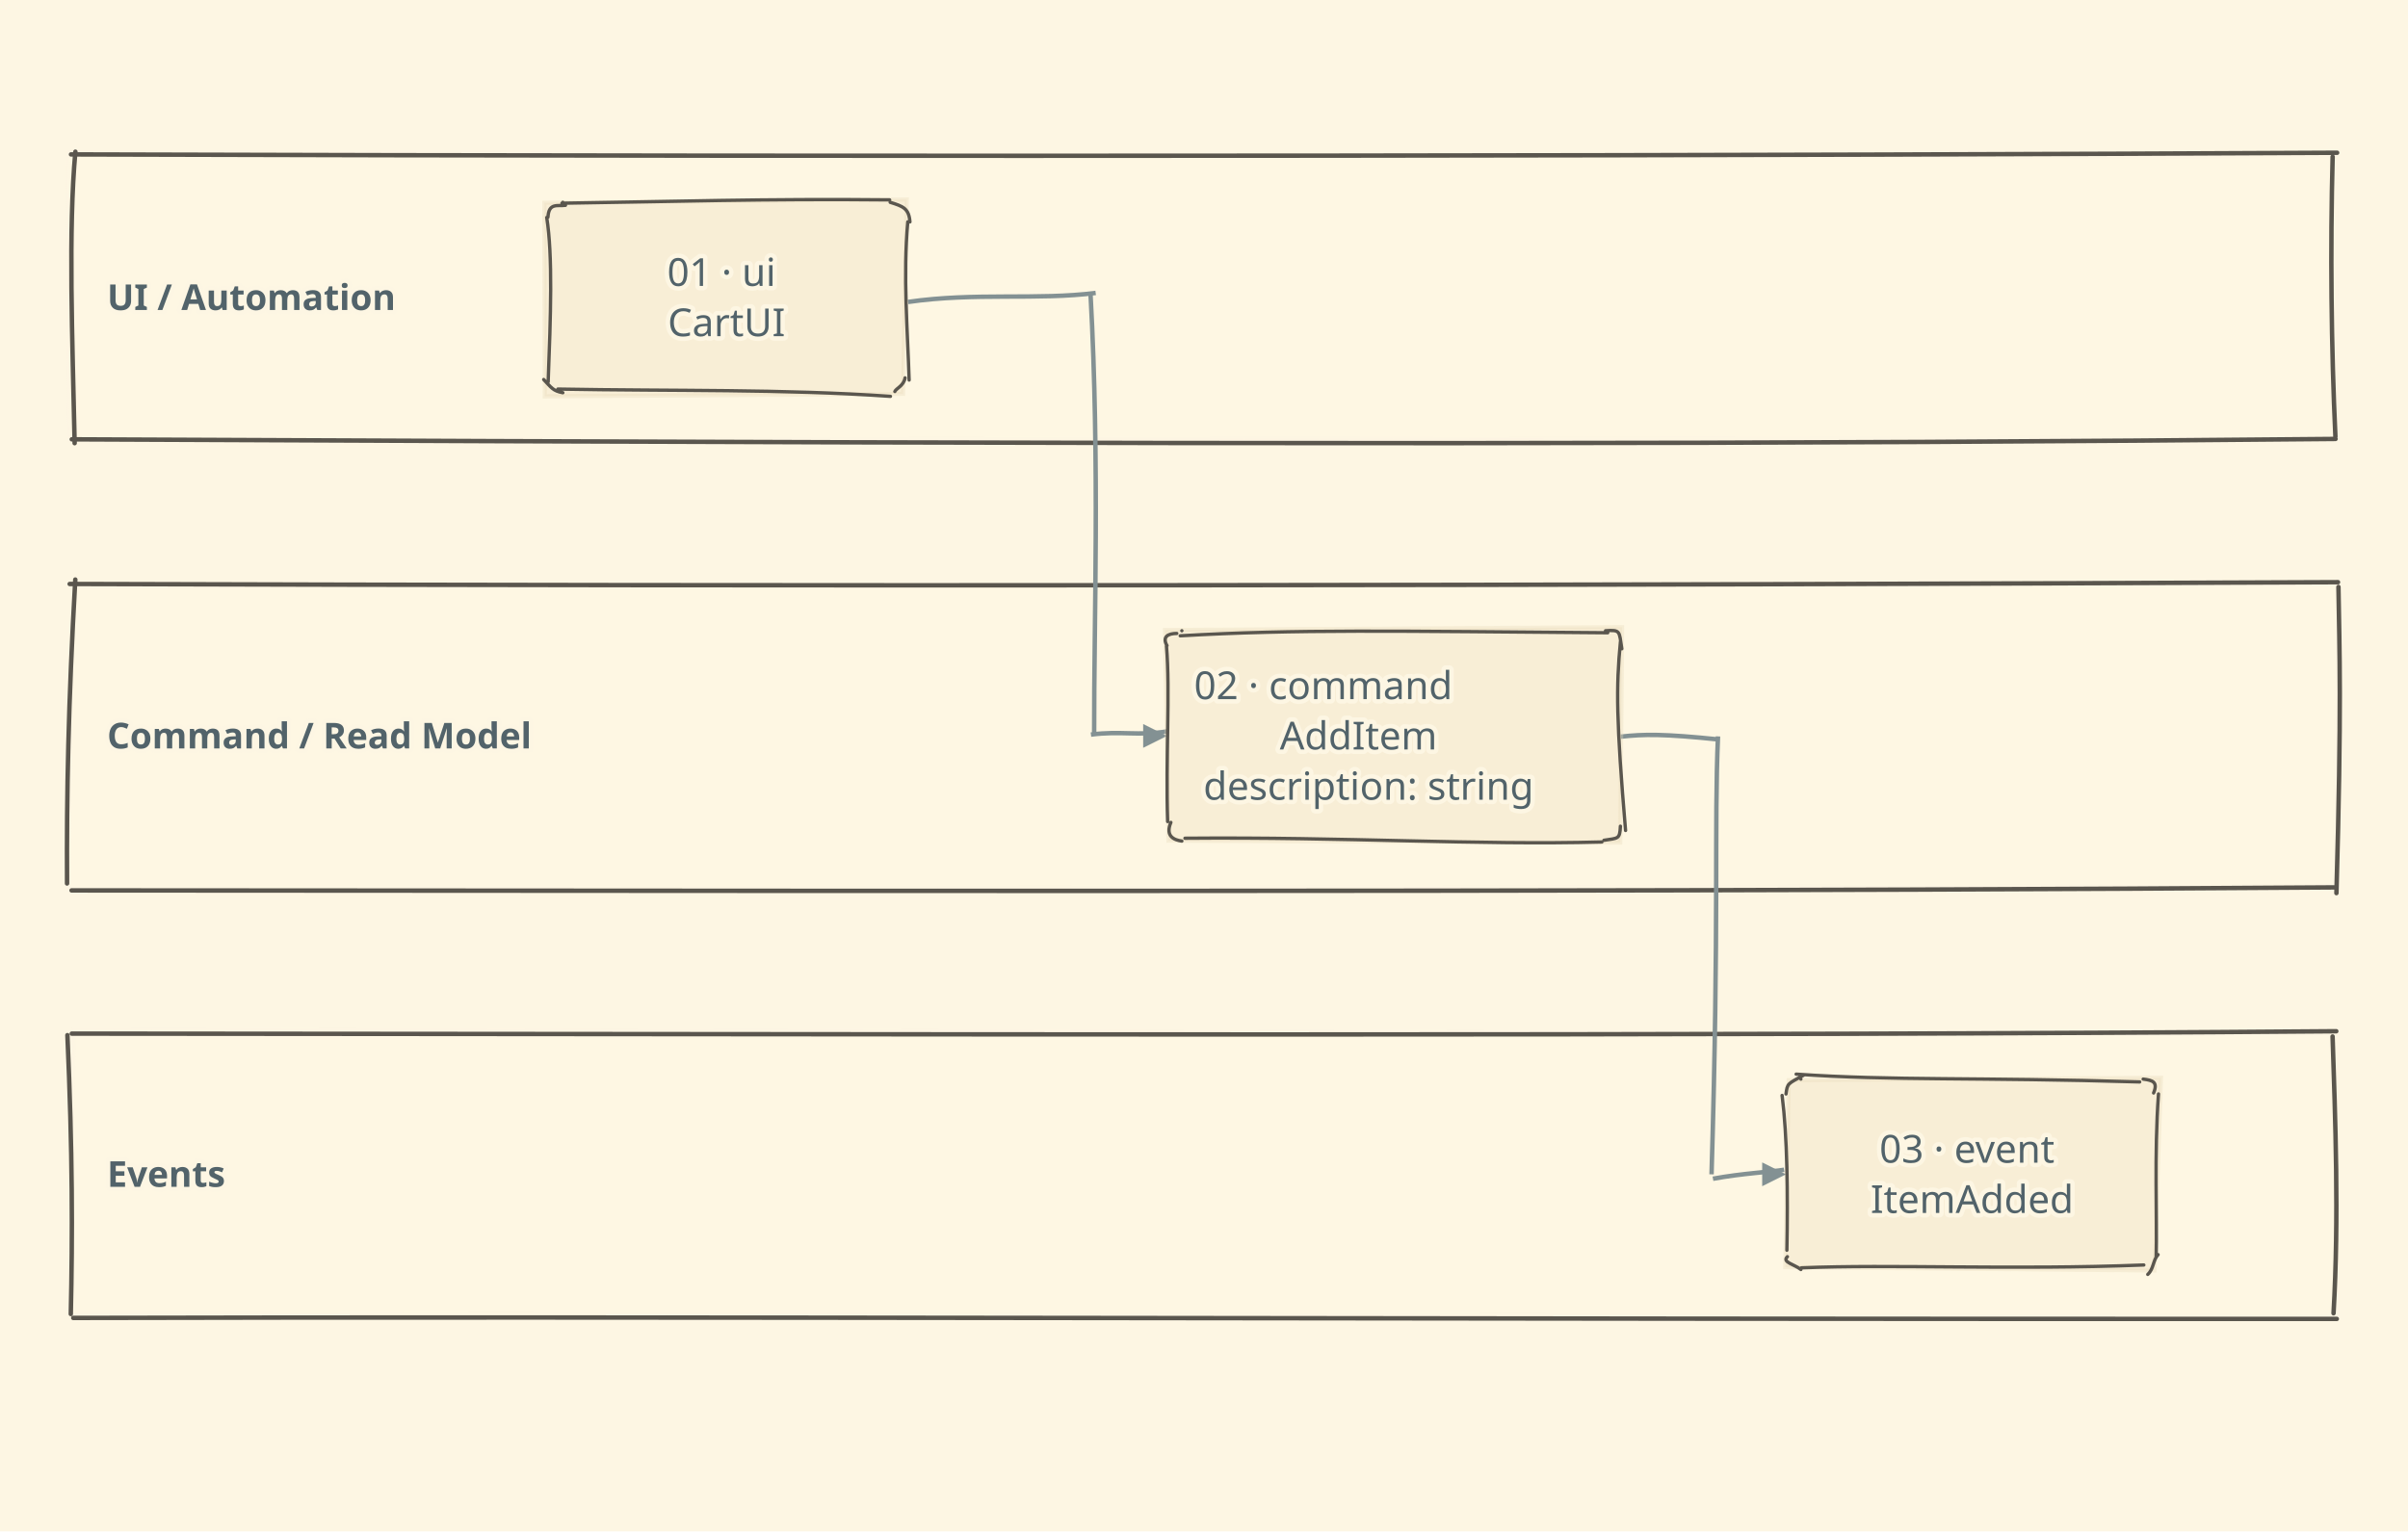
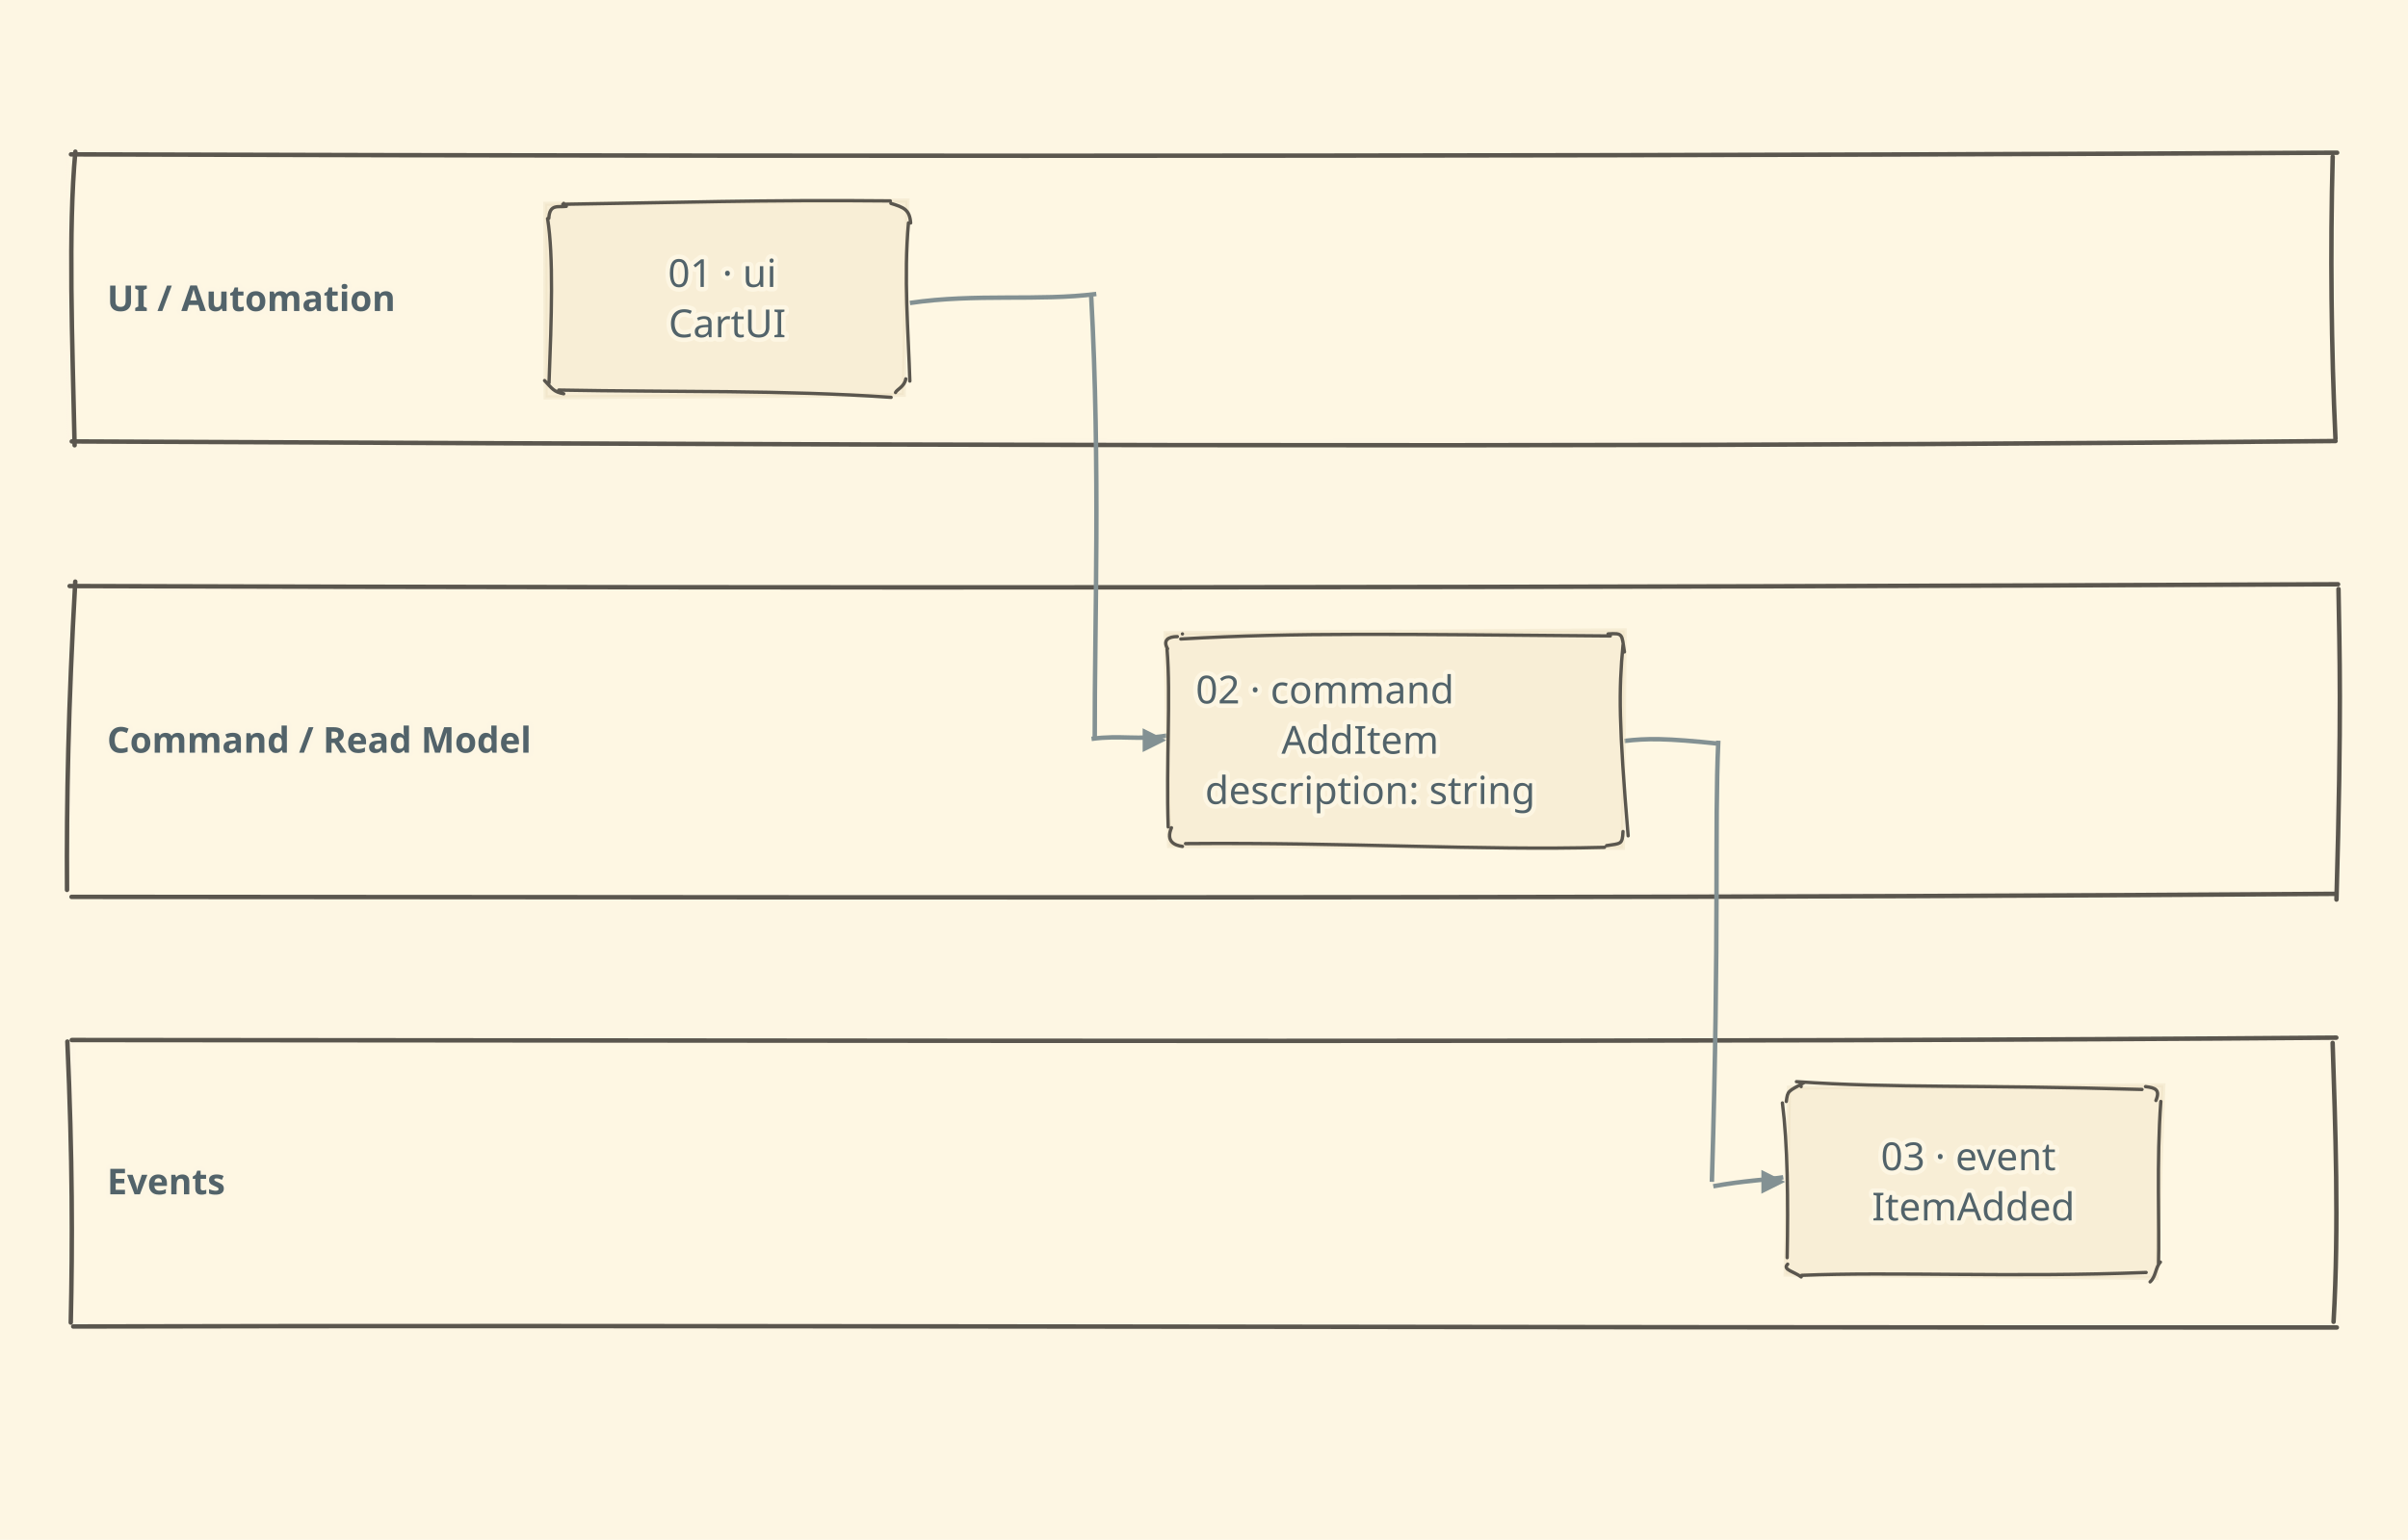
- <svg xmlns="http://www.w3.org/2000/svg" width="809.12" height="514.7" viewBox="0 0 809.12 514.7" style="--bg:#fdf6e3;--fg:#657b83;--line:#93a1a1;--accent:#268bd2;--muted:#93a1a1;--surface:#ead9b9;--border:#5a564e;--font:Caveat;background:#fdf6e3" class="am-0utny1s1a2pbkw">
+ <svg xmlns="http://www.w3.org/2000/svg" width="809.495" height="517.7" viewBox="0 0 809.495 517.7" style="--bg:#fdf6e3;--fg:#657b83;--line:#93a1a1;--accent:#268bd2;--muted:#93a1a1;--surface:#ead9b9;--border:#5a564e;--font:Caveat;background:#fdf6e3" class="am-0gfx6m70a5kd5i">
  <style>
-   svg.am-0utny1s1a2pbkw { font-family: var(--font, 'Caveat'), system-ui, sans-serif; }
-   svg.am-0utny1s1a2pbkw {
+   svg.am-0gfx6m70a5kd5i { font-family: var(--font, 'Caveat'), system-ui, sans-serif; }
+   svg.am-0gfx6m70a5kd5i {
    /* Derived from --bg and --fg (overridable via --line, --accent, etc.) */
    --_text:          #657b83;
    --_text-sec:      #93a1a1;
    --_text-muted:    #93a1a1;
    --_text-faint:    #abb4af;
    --_line:          #93a1a1;
    --_arrow:         #268bd2;
    --_node-fill:     #ead9b9;
    --_node-stroke:   #5a564e;
    --_group-fill:    #fdf6e3;
    --_group-hdr:     #f5f0de;
    --_inner-stroke:  #ebe7d7;
    --_key-badge:     #eeead9;
  }
</style>
-   <rect width="809.12" height="514.7" fill="#fdf6e3" data-backdrop="page" />
+   <rect width="809.495" height="517.7" fill="#fdf6e3" data-backdrop="page" />
  <defs>
    <marker id="eventmodeling-arrow" markerWidth="8" markerHeight="8" refX="8" refY="4" orient="auto" markerUnits="userSpaceOnUse">
      <polygon points="0 0, 8 4, 0 8" fill="#839193" />
    </marker>
  </defs>
  <g data-id="lane:0" data-role="group">
-     <path d="M22.72,51.244 L784.875,52.877 L785.157,147.183 L23.27,147.835 Z" fill="#fdf6e3" fill-opacity="0.3" stroke="none" />
-     <path d="M22.72,51.244 L784.875,52.877 L785.157,147.183 L23.27,147.835 Z" fill="none" stroke="#fdf6e3" stroke-width="1.4" stroke-opacity="0.34" />
-     <path d="M23.86 51.9 C314.07 52.78, 604.26 52.31, 785.3 51.34 M783.8 52.68 C782.99 83.79, 783.32 116.83, 784.73 146.76 M784.77 147.53 C605.2 149.25, 425.56 149.54, 24.12 147.66 M25.08 148.95 C24.34 113.97, 22.9 77.32, 25.33 50.99" fill="none" stroke="#5a564e" stroke-width="1.5" stroke-linecap="round" stroke-linejoin="round" />
-     <text paint-order="stroke" stroke="#fdf6e3" stroke-width="3" stroke-linejoin="round" stroke-linecap="round" x="36" y="100" text-anchor="start" font-family="Caveat" font-size="12" font-weight="600" fill="#52636a" data-prepared-text="true" dy="4.2" textLength="83.16" lengthAdjust="spacingAndGlyphs" data-font-metrics="deterministic-fit">UI / Automation</text>
+     <path d="M22.72,51.244 L785.25,52.877 L785.532,147.933 L23.27,148.585 Z" fill="#fdf6e3" fill-opacity="0.3" stroke="none" />
+     <path d="M22.72,51.244 L785.25,52.877 L785.532,147.933 L23.27,148.585 Z" fill="none" stroke="#fdf6e3" stroke-width="1.4" stroke-opacity="0.34" />
+     <path d="M23.86 51.9 C314.21 52.78, 604.54 52.31, 785.67 51.34 M784.18 52.68 C783.36 84.05, 783.69 117.35, 785.11 147.51 M785.14 148.28 C605.48 150, 425.76 150.29, 24.12 148.41 M25.08 149.7 C24.33 114.45, 22.89 77.52, 25.33 50.99" fill="none" stroke="#5a564e" stroke-width="1.5" stroke-linecap="round" stroke-linejoin="round" />
+     <text paint-order="stroke" stroke="#fdf6e3" stroke-width="3" stroke-linejoin="round" stroke-linecap="round" x="36" y="100.375" text-anchor="start" font-family="Caveat" font-size="12" font-weight="600" fill="#52636a" data-prepared-text="true" dy="4.2" textLength="83.16" lengthAdjust="spacingAndGlyphs" data-font-metrics="deterministic-fit">UI / Automation</text>
  </g>
  <g data-id="lane:1" data-role="group">
-     <path d="M24.633,197.213 L785.407,196.547 L784.467,297.878 L23.033,298.8 Z" fill="#fdf6e3" fill-opacity="0.3" stroke="none" />
-     <path d="M24.633,197.213 L785.407,196.547 L784.467,297.878 L23.033,298.8 Z" fill="none" stroke="#fdf6e3" stroke-width="1.4" stroke-opacity="0.34" />
-     <path d="M23.41 196.28 C273.18 197.03, 523.07 196.84, 785.6 195.68 M785.75 197.29 C786.08 218.42, 786.86 237.38, 785.07 300.18 M784.54 298.26 C599.59 299.56, 415.29 299.59, 24.05 299.28 M22.53 296.94 C22.36 267.38, 22.95 236.02, 25.3 194.8" fill="none" stroke="#5a564e" stroke-width="1.5" stroke-linecap="round" stroke-linejoin="round" />
-     <text paint-order="stroke" stroke="#fdf6e3" stroke-width="3" stroke-linejoin="round" stroke-linecap="round" x="36" y="247.35" text-anchor="start" font-family="Caveat" font-size="12" font-weight="600" fill="#52636a" data-prepared-text="true" dy="4.2" textLength="132.12" lengthAdjust="spacingAndGlyphs" data-font-metrics="deterministic-fit">Command / Read Model</text>
+     <path d="M24.633,197.963 L785.782,197.297 L784.842,300.128 L23.033,301.05 Z" fill="#fdf6e3" fill-opacity="0.3" stroke="none" />
+     <path d="M24.633,197.963 L785.782,197.297 L784.842,300.128 L23.033,301.05 Z" fill="none" stroke="#fdf6e3" stroke-width="1.4" stroke-opacity="0.34" />
+     <path d="M23.41 197.03 C273.3 197.78, 523.32 197.59, 785.98 196.43 M786.13 198.04 C786.46 219.48, 787.24 238.75, 785.45 302.43 M784.91 300.51 C599.87 301.81, 415.48 301.85, 24.05 301.53 M22.53 299.19 C22.35 269.18, 22.95 237.37, 25.3 195.55" fill="none" stroke="#5a564e" stroke-width="1.5" stroke-linecap="round" stroke-linejoin="round" />
+     <text paint-order="stroke" stroke="#fdf6e3" stroke-width="3" stroke-linejoin="round" stroke-linecap="round" x="36" y="248.85" text-anchor="start" font-family="Caveat" font-size="12" font-weight="600" fill="#52636a" data-prepared-text="true" dy="4.2" textLength="132.12" lengthAdjust="spacingAndGlyphs" data-font-metrics="deterministic-fit">Command / Read Model</text>
  </g>
  <g data-id="lane:2" data-role="group">
-     <path d="M24.787,346.162 L785.257,347.462 L785.467,442.397 L23.308,441.647 Z" fill="#fdf6e3" fill-opacity="0.3" stroke="none" />
-     <path d="M24.787,346.162 L785.257,347.462 L785.467,442.397 L23.308,441.647 Z" fill="none" stroke="#fdf6e3" stroke-width="1.4" stroke-opacity="0.34" />
-     <path d="M24.13 347.41 C299.92 347.55, 577.05 348.3, 785.02 346.61 M783.78 348.38 C784.68 376, 785.96 409.04, 784.1 441.4 M785.19 443.3 C496.43 443.4, 208.19 442.48, 24.62 442.97 M23.79 441.65 C24.38 415.1, 24.39 387.42, 22.65 347.93" fill="none" stroke="#5a564e" stroke-width="1.5" stroke-linecap="round" stroke-linejoin="round" />
-     <text paint-order="stroke" stroke="#fdf6e3" stroke-width="3" stroke-linejoin="round" stroke-linecap="round" x="36" y="394.7" text-anchor="start" font-family="Caveat" font-size="12" font-weight="600" fill="#52636a" data-prepared-text="true" dy="4.2" textLength="42.12" lengthAdjust="spacingAndGlyphs" data-font-metrics="deterministic-fit">Events</text>
+     <path d="M24.787,348.412 L785.632,349.712 L785.842,445.397 L23.308,444.647 Z" fill="#fdf6e3" fill-opacity="0.3" stroke="none" />
+     <path d="M24.787,348.412 L785.632,349.712 L785.842,445.397 L23.308,444.647 Z" fill="none" stroke="#fdf6e3" stroke-width="1.4" stroke-opacity="0.34" />
+     <path d="M24.13 349.66 C300.05 349.8, 577.32 350.55, 785.4 348.86 M784.16 350.63 C785.05 378.49, 786.33 411.77, 784.47 444.4 M785.57 446.3 C496.66 446.4, 208.28 445.48, 24.62 445.97 M23.79 444.65 C24.38 417.88, 24.39 389.98, 22.65 350.18" fill="none" stroke="#5a564e" stroke-width="1.5" stroke-linecap="round" stroke-linejoin="round" />
+     <text paint-order="stroke" stroke="#fdf6e3" stroke-width="3" stroke-linejoin="round" stroke-linecap="round" x="36" y="397.325" text-anchor="start" font-family="Caveat" font-size="12" font-weight="600" fill="#52636a" data-prepared-text="true" dy="4.2" textLength="42.12" lengthAdjust="spacingAndGlyphs" data-font-metrics="deterministic-fit">Events</text>
  </g>
-   <polyline stroke-opacity="0" points="304.12,100 368.12,100 368.12,247.35 392.12,247.35" fill="none" stroke="#839193" stroke-width="1" marker-end="url(#eventmodeling-arrow)" data-relationship="inferred" data-direction="forward" data-id="relation:01:02" data-role="edge" data-from="01" data-to="02" role="graphics-symbol" aria-roledescription="relation" aria-label="01 to 02" />
-   <path d="M305.13 101.49 C327.44 98.23, 348.8 100.95, 368.16 98.46 M366.44 99.07 C369.58 155.91, 367.55 209.72, 367.65 246.21 M366.57 246.91 C376.51 245.58, 382.49 247.43, 392.22 245.82" fill="none" stroke="#839193" stroke-width="1.5" stroke-linecap="butt" stroke-linejoin="miter" stroke-miterlimit="4" />
-   <polyline stroke-opacity="0" points="544.479,247.35 576.12,247.35 576.12,394.7 600.12,394.7" fill="none" stroke="#839193" stroke-width="1" marker-end="url(#eventmodeling-arrow)" data-relationship="inferred" data-direction="forward" data-id="relation:02:03" data-role="edge" data-from="02" data-to="03" role="graphics-symbol" aria-roledescription="relation" aria-label="02 to 03" />
-   <path d="M544.6 247.6 C552.32 246.76, 558.77 246.61, 577.86 248.58 M577.27 247.51 C575.93 278.04, 577.69 308.51, 575.1 394.71 M575.58 396.19 C585.72 394.33, 595.23 393.9, 599.48 393.17" fill="none" stroke="#839193" stroke-width="1.5" stroke-linecap="butt" stroke-linejoin="miter" stroke-miterlimit="4" />
+   <polyline stroke-opacity="0" points="304.87,100.375 368.495,100.375 368.495,248.85 392.12,248.85" fill="none" stroke="#839193" stroke-width="1" marker-end="url(#eventmodeling-arrow)" data-relationship="inferred" data-direction="forward" data-id="relation:01:02" data-role="edge" data-from="01" data-to="02" role="graphics-symbol" aria-roledescription="relation" aria-label="01 to 02" />
+   <path d="M305.88 101.86 C328.05 98.6, 349.28 101.32, 368.54 98.83 M366.82 99.44 C369.95 156.71, 367.93 210.95, 368.02 247.71 M366.94 248.41 C376.77 247.08, 382.63 248.93, 392.22 247.32" fill="none" stroke="#839193" stroke-width="1.5" stroke-linecap="butt" stroke-linejoin="miter" stroke-miterlimit="4" />
+   <polyline stroke-opacity="0" points="545.979,248.85 576.495,248.85 576.495,397.325 600.12,397.325" fill="none" stroke="#839193" stroke-width="1" marker-end="url(#eventmodeling-arrow)" data-relationship="inferred" data-direction="forward" data-id="relation:02:03" data-role="edge" data-from="02" data-to="03" role="graphics-symbol" aria-roledescription="relation" aria-label="02 to 03" />
+   <path d="M546.1 249.1 C553.54 248.25, 559.73 248.11, 578.23 250.08 M577.64 249.01 C576.31 279.77, 578.07 310.47, 575.48 397.34 M575.95 398.82 C585.95 396.96, 595.33 396.52, 599.48 395.8" fill="none" stroke="#839193" stroke-width="1.5" stroke-linecap="butt" stroke-linejoin="miter" stroke-miterlimit="4" />
  <g data-parent="lane:0" data-id="01" data-role="node">
-     <path d="M182.927,68.148 L304.686,67.05 L303.431,132.389 L183.056,133.22 Z" fill="#ead9b9" fill-opacity="0.3" stroke="none" />
-     <path d="M182.927,68.148 L304.686,67.05 L303.431,132.389 L183.056,133.22 Z" fill="none" stroke="#ead9b9" stroke-width="1.4" stroke-opacity="0.34" />
-     <path d="M188.83 68.3 C225.37 67.78, 257.15 66.74, 298.93 67.18 M299.12 68 C303.45 69.34, 305.42 70.07, 305.75 74.58 M305.03 74.56 C303.39 92.76, 305 111.4, 305.48 127.74 M304.12 127 C303.67 129.69, 301.04 130.6, 300.68 131.59 M299.2 133.22 C262.69 130.69, 226.59 131.49, 187.46 130.77 M189.12 132 C185.82 131.42, 185.23 130.25, 182.69 127.56 M184.19 128.36 C185.03 106.55, 185.76 85.86, 183.71 73.1 M184.12 73 C184.41 68.06, 187.26 69.36, 190 69.01 M189.12 68 C189.12 68, 189.12 68, 189.12 68" fill="none" stroke="#5a564e" stroke-width="1.125" stroke-linecap="round" stroke-linejoin="round" />
-     <text paint-order="stroke" stroke="#fdf6e3" stroke-width="3" stroke-linejoin="round" stroke-linecap="round" x="244.12" y="100" text-anchor="middle" font-family="Caveat" font-size="13" font-weight="500" fill="#52636a" data-prepared-text="true">
-       <tspan x="244.12" y="96.1">
-         <tspan x="244.12" text-anchor="middle" data-text-fragment="true">01 · ui</tspan>
+     <path d="M183.302,68.523 L305.061,67.425 L303.806,132.764 L183.431,133.595 Z" fill="#ead9b9" fill-opacity="0.3" stroke="none" />
+     <path d="M183.302,68.523 L305.061,67.425 L303.806,132.764 L183.431,133.595 Z" fill="none" stroke="#ead9b9" stroke-width="1.4" stroke-opacity="0.34" />
+     <path d="M189.2 68.68 C225.75 68.15, 257.53 67.11, 299.3 67.55 M299.5 68.38 C303.82 69.72, 305.8 70.45, 306.13 74.96 M305.4 74.94 C303.77 93.14, 305.37 111.77, 305.86 128.12 M304.5 127.38 C304.04 130.06, 301.42 130.97, 301.05 131.96 M299.57 133.59 C263.07 131.06, 226.97 131.87, 187.84 131.14 M189.5 132.38 C186.2 131.8, 185.6 130.62, 183.07 127.94 M184.57 128.74 C185.4 106.92, 186.13 86.24, 184.08 73.48 M184.5 73.38 C184.78 68.43, 187.63 69.74, 190.37 69.38 M189.5 68.38 C189.5 68.38, 189.5 68.38, 189.5 68.38" fill="none" stroke="#5a564e" stroke-width="1.125" stroke-linecap="round" stroke-linejoin="round" />
+     <text paint-order="stroke" stroke="#fdf6e3" stroke-width="3" stroke-linejoin="round" stroke-linecap="round" x="244.495" y="100.375" text-anchor="middle" font-family="Caveat" font-size="13" font-weight="500" fill="#52636a" data-prepared-text="true">
+       <tspan x="244.495" y="96.475">
+         <tspan x="244.495" text-anchor="middle" data-text-fragment="true">01 · ui</tspan>
      </tspan>
-       <tspan x="244.12" y="113">CartUI</tspan>
+       <tspan x="244.495" y="113.375">CartUI</tspan>
    </text>
  </g>
  <g data-parent="lane:1" data-id="02" data-role="node">
-     <path d="M391.465,211.767 L545.034,210.804 L544.419,283.19 L392.637,282.555 Z" fill="#ead9b9" fill-opacity="0.3" stroke="none" />
-     <path d="M391.465,211.767 L545.034,210.804 L544.419,283.19 L392.637,282.555 Z" fill="none" stroke="#ead9b9" stroke-width="1.4" stroke-opacity="0.34" />
-     <path d="M396.57 213.7 C435.24 211.46, 469.04 212.14, 540.21 212.68 M539.48 212 C544.55 211.68, 544.02 212.03, 544.95 218.06 M544.49 215.65 C542.99 230.99, 543.09 242.28, 546.21 279.13 M544.48 277.7 C544.27 282.19, 543.7 281.66, 538.95 282.43 M538.26 283 C496.17 284.13, 452.73 281.25, 398.16 281.74 M397.12 282.7 C394.52 282.34, 391.44 281.06, 393.43 276.42 M392.34 276.14 C391.63 255.04, 393.24 232.51, 391.95 217.13 M392.12 217 C390.38 213.95, 392.61 212.9, 395.41 212.91 M397.12 212 C397.12 212, 397.12 212, 397.12 212" fill="none" stroke="#5a564e" stroke-width="1.125" stroke-linecap="round" stroke-linejoin="round" />
-     <text paint-order="stroke" stroke="#fdf6e3" stroke-width="3" stroke-linejoin="round" stroke-linecap="round" x="468.3" y="247.35" text-anchor="middle" font-family="Caveat" font-size="13" font-weight="500" fill="#52636a" xml:space="preserve" data-prepared-text="true">
-       <tspan x="468.3" y="235">
-         <tspan x="468.3" text-anchor="middle" data-text-fragment="true">02 · command</tspan>
+     <path d="M391.84,212.892 L546.159,211.929 L545.544,285.065 L393.012,284.43 Z" fill="#ead9b9" fill-opacity="0.3" stroke="none" />
+     <path d="M391.84,212.892 L546.159,211.929 L545.544,285.065 L393.012,284.43 Z" fill="none" stroke="#ead9b9" stroke-width="1.4" stroke-opacity="0.34" />
+     <path d="M396.94 214.83 C435.81 212.58, 469.8 213.26, 541.33 213.81 M540.6 213.13 C545.68 212.8, 545.15 213.16, 546.08 219.18 M545.61 216.78 C544.12 232.27, 544.22 243.72, 547.33 281.01 M545.6 279.57 C545.4 284.06, 544.83 283.53, 540.08 284.3 M539.38 284.88 C497.07 286.01, 453.4 283.12, 398.54 283.62 M397.5 284.57 C394.89 284.21, 391.82 282.94, 393.81 278.29 M392.71 278.01 C392 256.65, 393.62 233.84, 392.32 218.25 M392.5 218.13 C390.76 215.07, 392.98 214.02, 395.79 214.03 M397.5 213.13 C397.5 213.13, 397.5 213.13, 397.5 213.13" fill="none" stroke="#5a564e" stroke-width="1.125" stroke-linecap="round" stroke-linejoin="round" />
+     <text paint-order="stroke" stroke="#fdf6e3" stroke-width="3" stroke-linejoin="round" stroke-linecap="round" x="469.05" y="248.85" text-anchor="middle" font-family="Caveat" font-size="13" font-weight="500" fill="#52636a" xml:space="preserve" data-prepared-text="true">
+       <tspan x="469.05" y="236.5">
+         <tspan x="469.05" text-anchor="middle" data-text-fragment="true">02 · command</tspan>
      </tspan>
-       <tspan x="468.3" y="251.9">AddItem</tspan>
-       <tspan x="468.3" y="268.8"> description: string </tspan>
+       <tspan x="469.05" y="253.4">AddItem</tspan>
+       <tspan x="469.05" y="270.3"> description: string </tspan>
    </text>
  </g>
  <g data-parent="lane:2" data-id="03" data-role="node">
-     <path d="M601.034,363.052 L726.125,362.254 L723.885,427.017 L599.892,425.89 Z" fill="#ead9b9" fill-opacity="0.3" stroke="none" />
-     <path d="M601.034,363.052 L726.125,362.254 L723.885,427.017 L599.892,425.89 Z" fill="none" stroke="#ead9b9" stroke-width="1.4" stroke-opacity="0.34" />
-     <path d="M603.53 361.03 C635.8 363.28, 664.4 362.02, 718.96 363.65 M720.14 362.7 C723.37 363.1, 725.16 363.67, 723.64 367.36 M725.28 367.69 C723.81 387.93, 724.85 409.71, 724.5 422.61 M725.14 421.7 C723.43 423.51, 723.67 426.56, 721.68 428.34 M720.35 425.18 C676.21 426.92, 635.05 424.86, 605.28 426.14 M605.12 426.7 C602.88 424.92, 598.66 424.23, 600.59 422.39 M600.42 420.21 C600.78 400.92, 600.56 381.99, 598.81 368.19 M600.12 367.7 C600.61 364.05, 600.56 364.4, 606.34 361.22 M605.12 362.7 C605.12 362.7, 605.12 362.7, 605.12 362.7" fill="none" stroke="#5a564e" stroke-width="1.125" stroke-linecap="round" stroke-linejoin="round" />
-     <text paint-order="stroke" stroke="#fdf6e3" stroke-width="3" stroke-linejoin="round" stroke-linecap="round" x="662.63" y="394.7" text-anchor="middle" font-family="Caveat" font-size="13" font-weight="500" fill="#52636a" data-prepared-text="true">
-       <tspan x="662.63" y="390.8">
-         <tspan x="662.63" text-anchor="middle" data-text-fragment="true">03 · event</tspan>
+     <path d="M601.409,365.677 L727.25,364.879 L725.01,429.642 L600.267,428.515 Z" fill="#ead9b9" fill-opacity="0.3" stroke="none" />
+     <path d="M601.409,365.677 L727.25,364.879 L725.01,429.642 L600.267,428.515 Z" fill="none" stroke="#ead9b9" stroke-width="1.4" stroke-opacity="0.34" />
+     <path d="M603.91 363.66 C636.37 365.9, 665.16 364.65, 720.08 366.28 M721.26 365.32 C724.49 365.73, 726.29 366.3, 724.76 369.99 M726.4 370.31 C724.93 390.55, 725.98 412.33, 725.62 425.24 M726.26 424.32 C724.56 426.13, 724.8 429.18, 722.8 430.97 M721.47 427.81 C677.06 429.54, 635.61 427.49, 605.66 428.77 M605.5 429.32 C603.26 427.55, 599.03 426.86, 600.96 425.02 M600.79 422.84 C601.16 403.55, 600.94 384.61, 599.19 370.82 M600.5 370.32 C600.99 366.67, 600.93 367.03, 606.72 363.85 M605.5 365.32 C605.5 365.32, 605.5 365.32, 605.5 365.32" fill="none" stroke="#5a564e" stroke-width="1.125" stroke-linecap="round" stroke-linejoin="round" />
+     <text paint-order="stroke" stroke="#fdf6e3" stroke-width="3" stroke-linejoin="round" stroke-linecap="round" x="663.38" y="397.325" text-anchor="middle" font-family="Caveat" font-size="13" font-weight="500" fill="#52636a" data-prepared-text="true">
+       <tspan x="663.38" y="393.425">
+         <tspan x="663.38" text-anchor="middle" data-text-fragment="true">03 · event</tspan>
      </tspan>
-       <tspan x="662.63" y="407.7">ItemAdded</tspan>
+       <tspan x="663.38" y="410.325">ItemAdded</tspan>
    </text>
  </g>
</svg>
